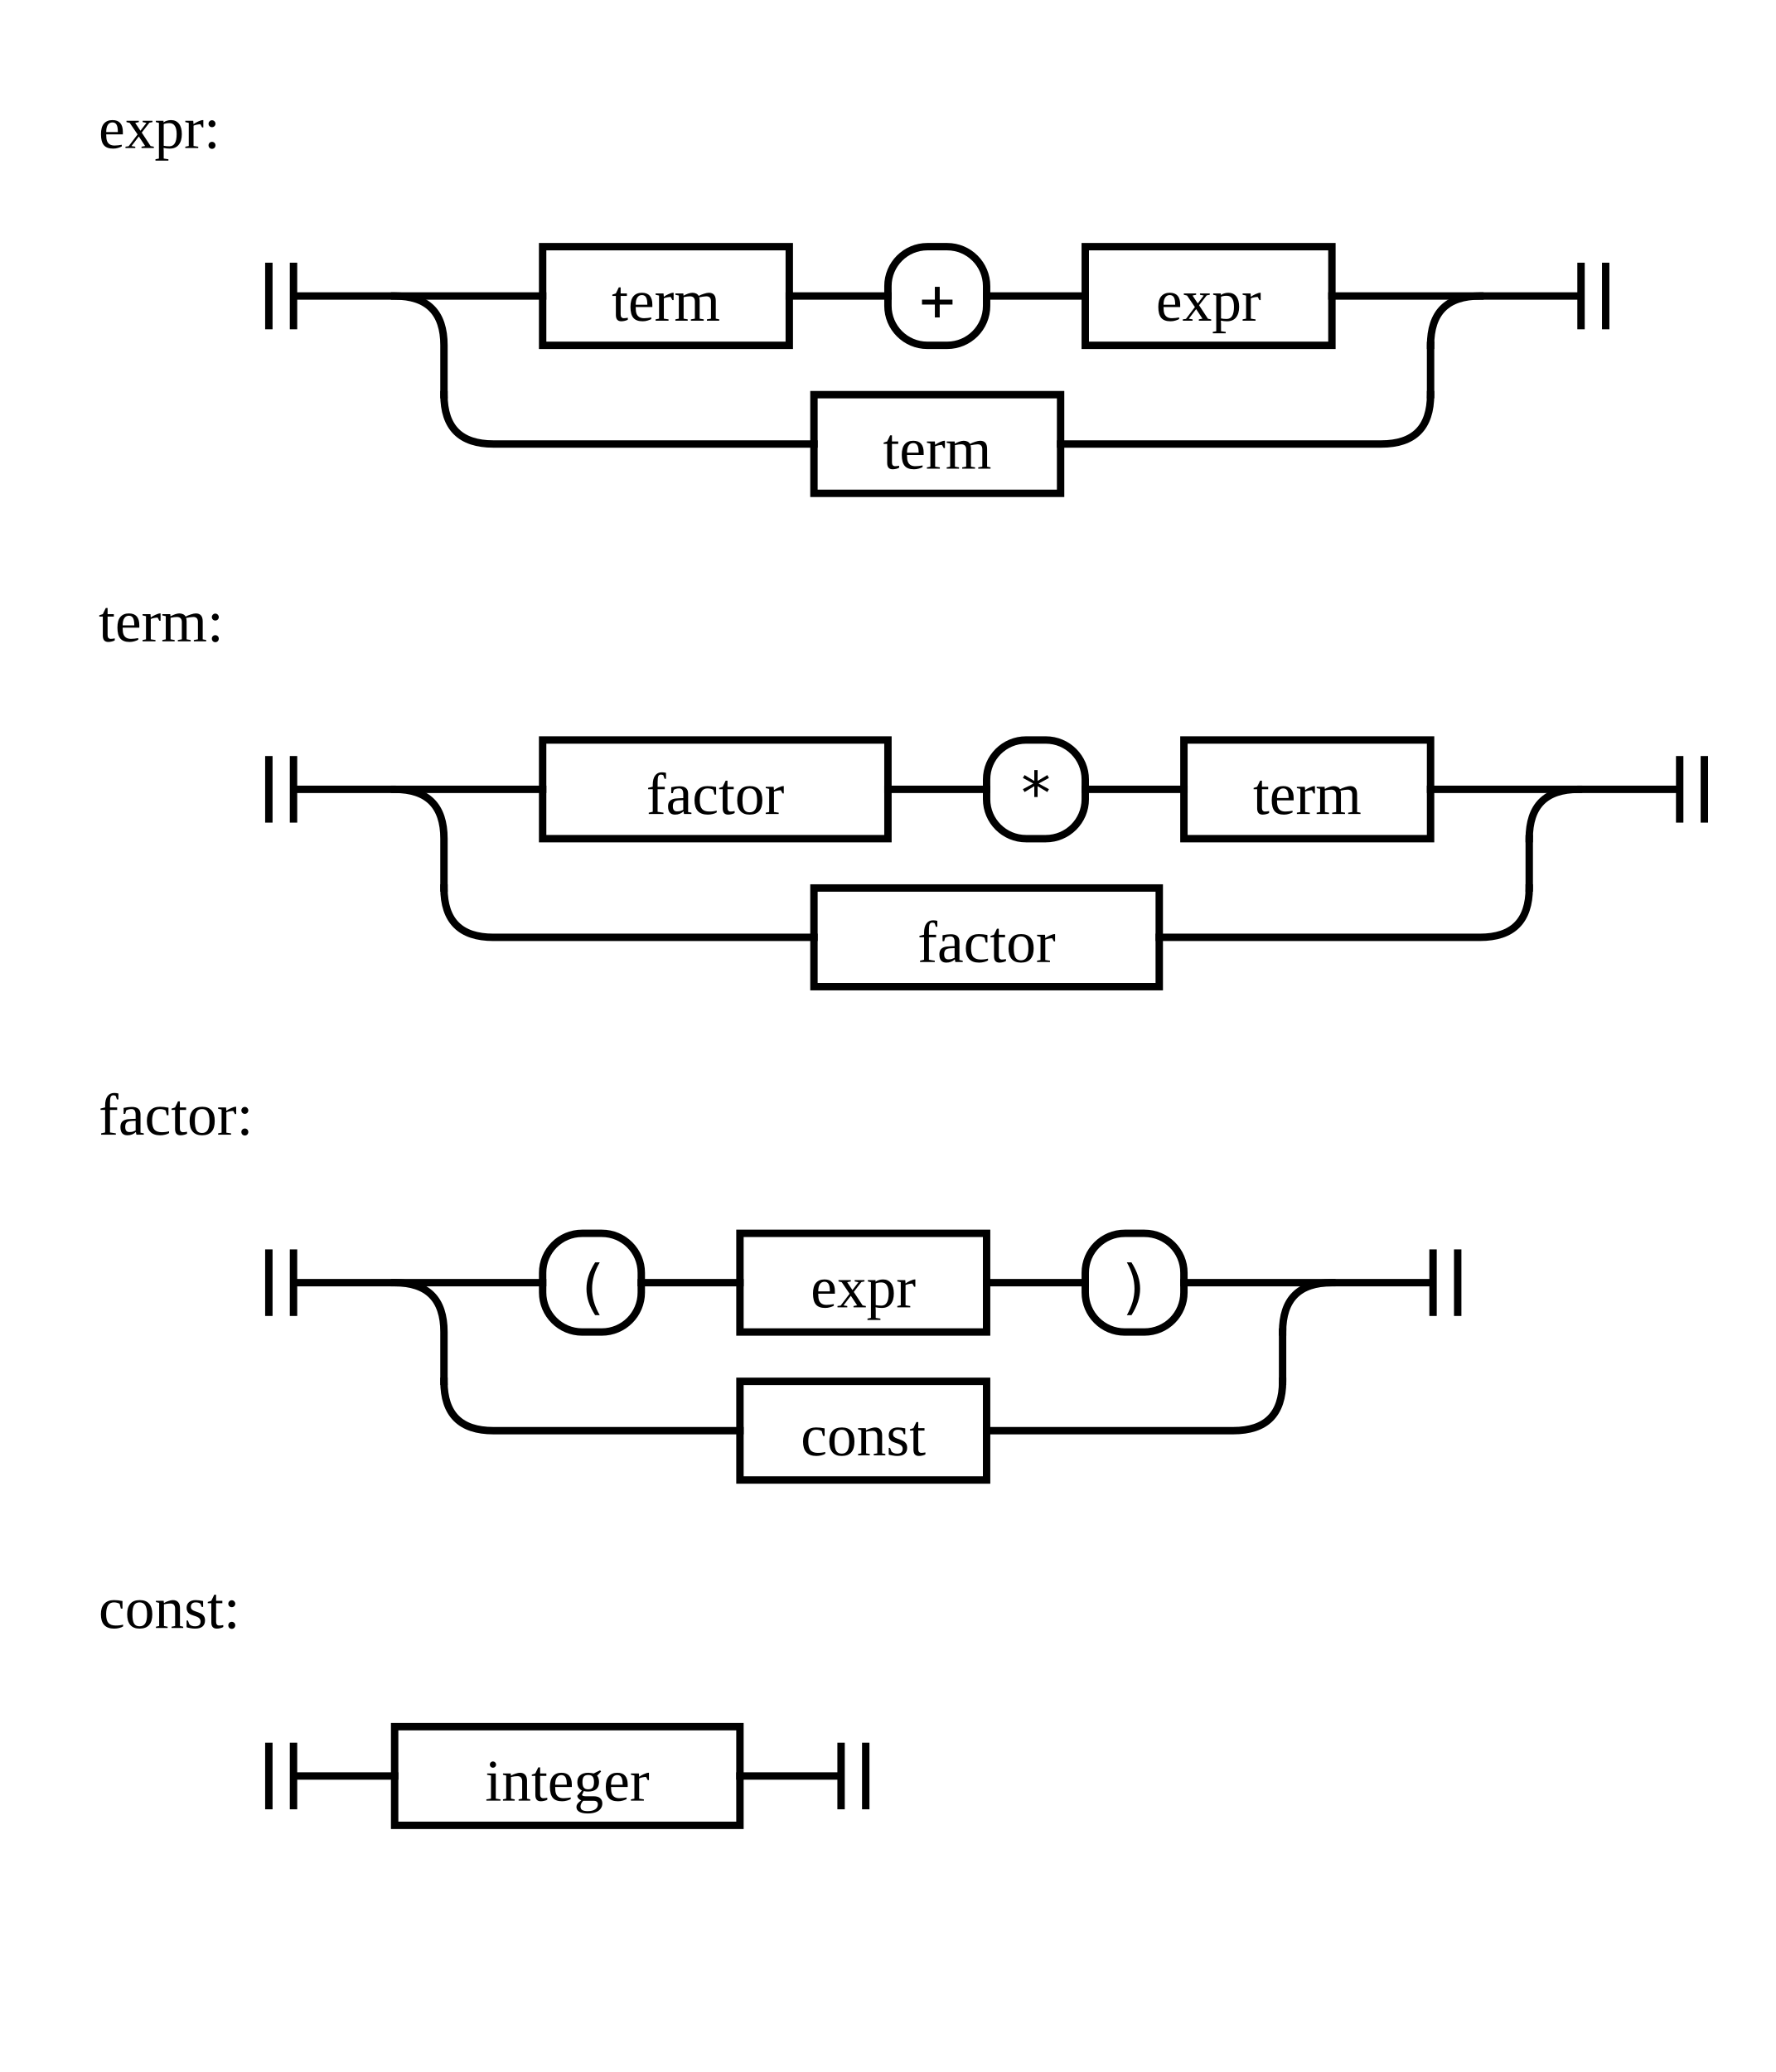
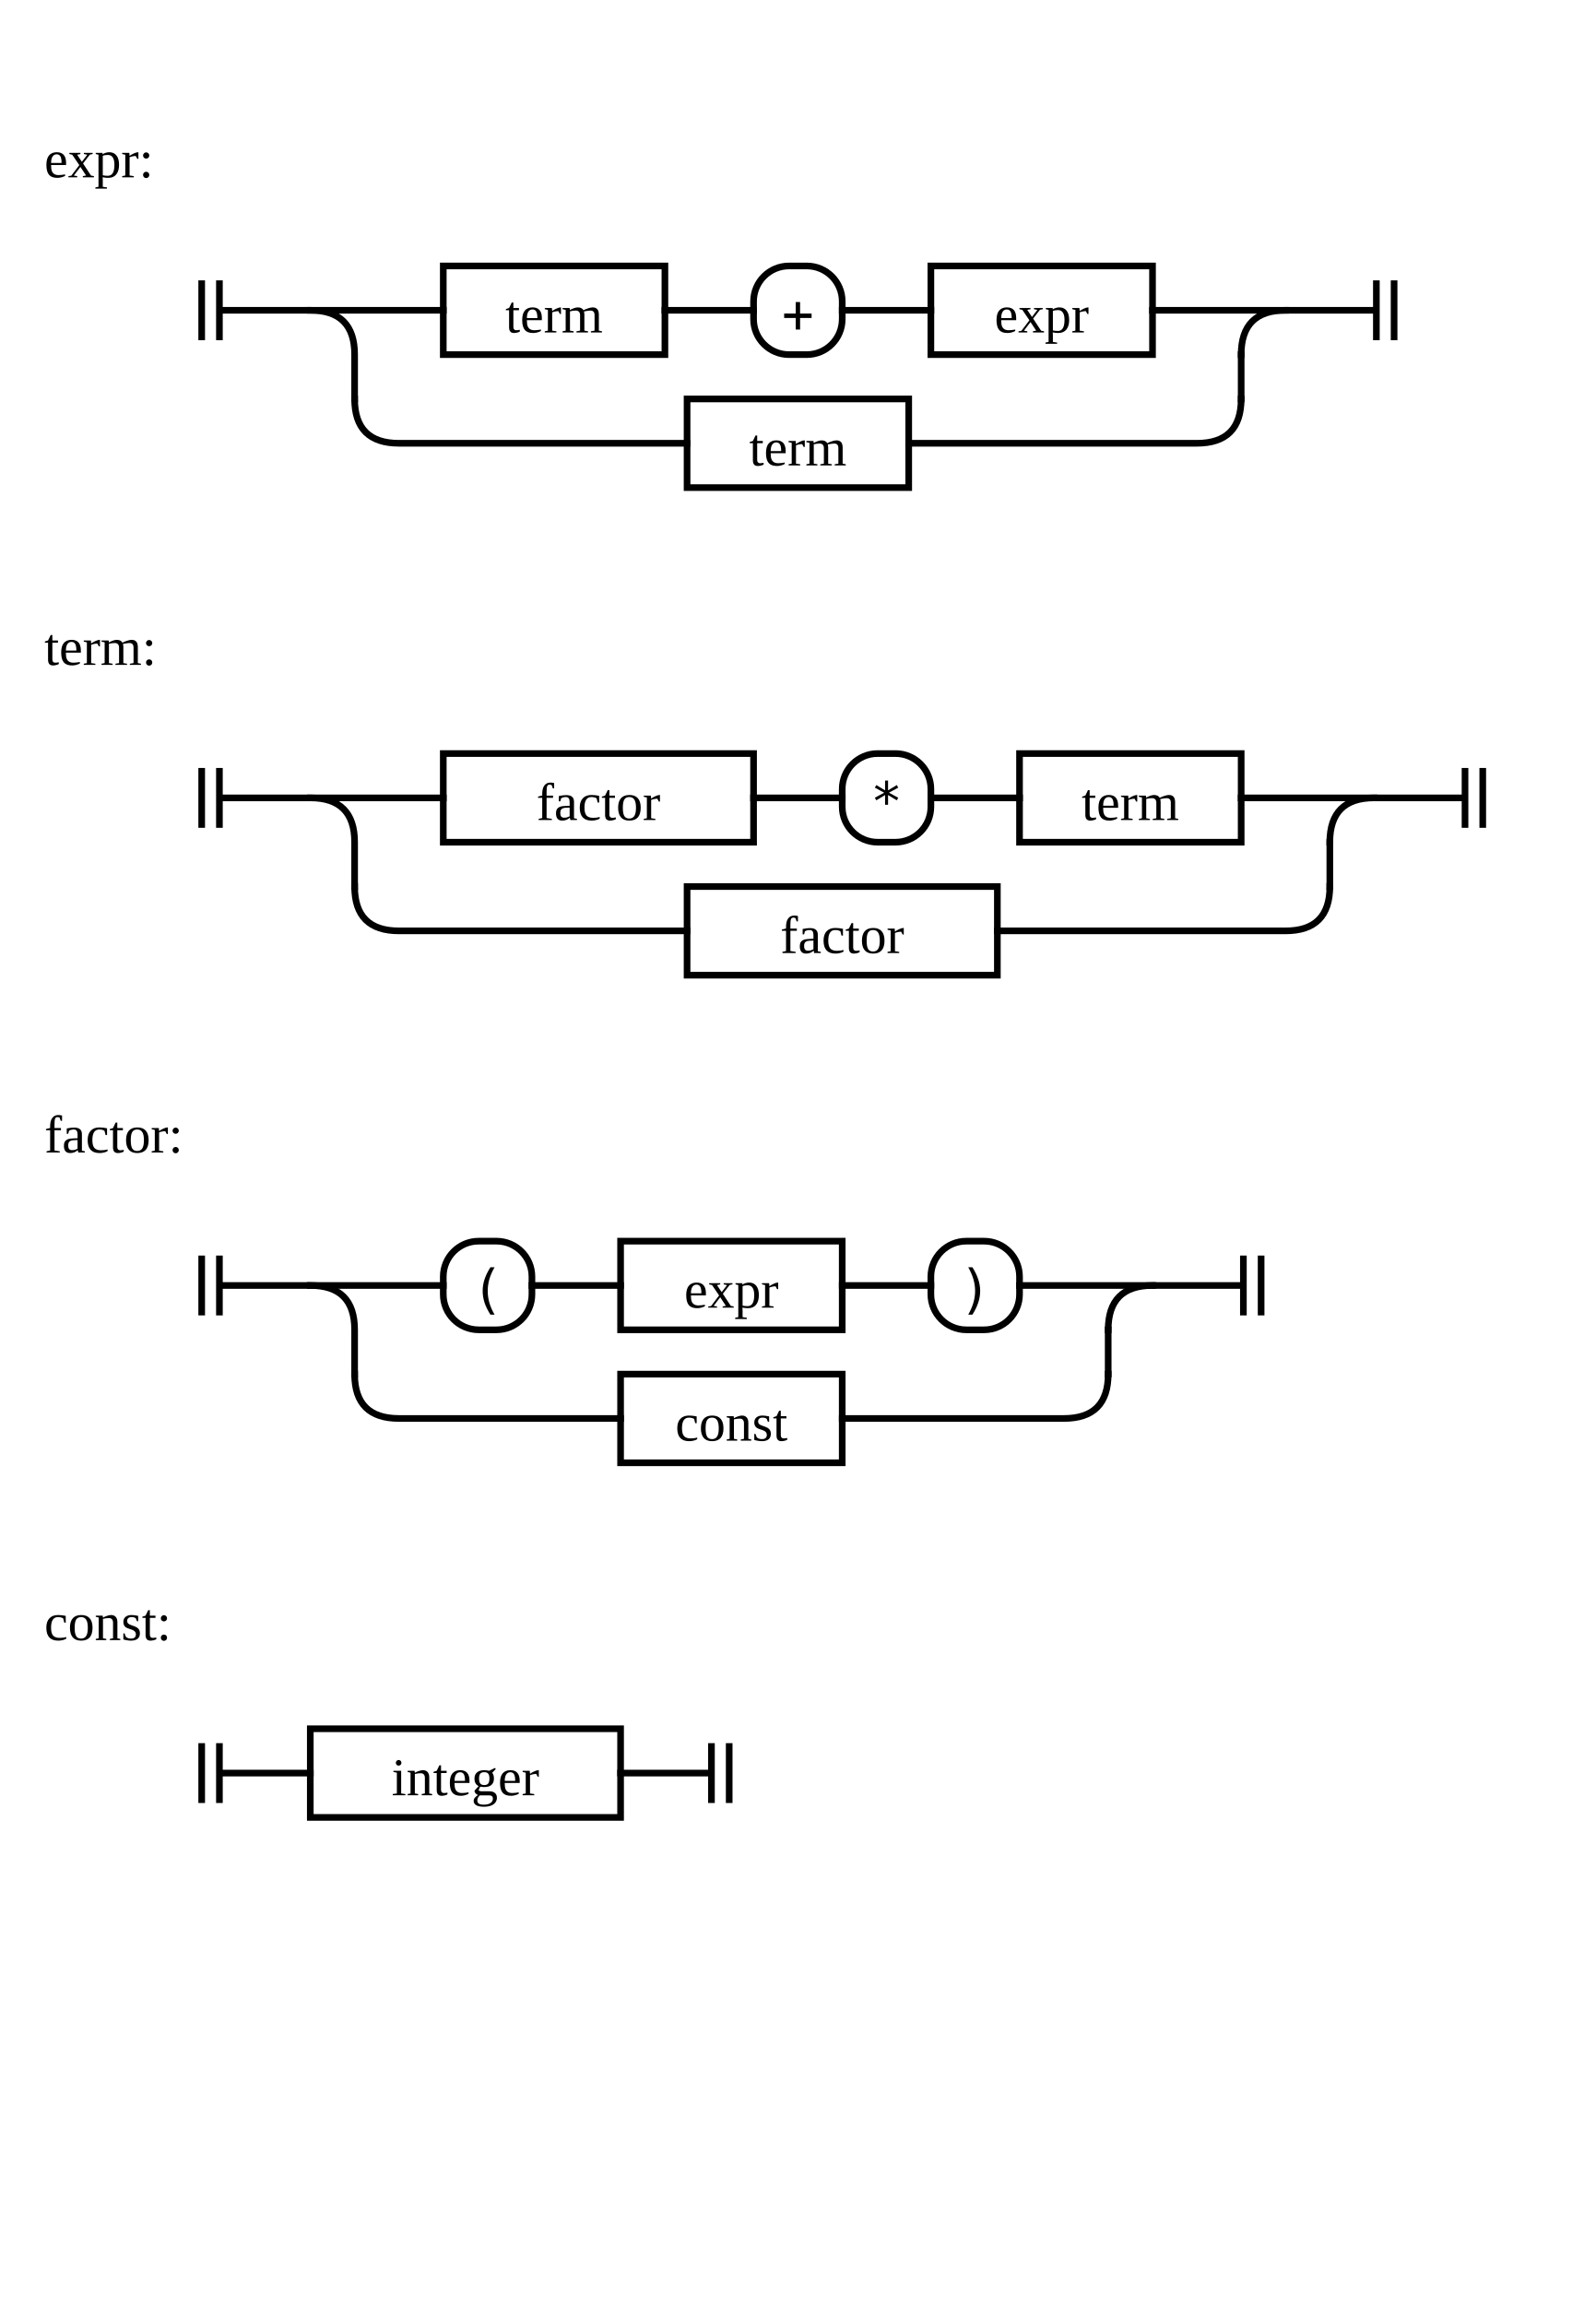
- <svg xmlns="http://www.w3.org/2000/svg" xmlns:xlink="http://www.w3.org/1999/xlink" viewBox="-20 -50 360 420" width="360" height="420">
+ <svg xmlns="http://www.w3.org/2000/svg" width="360" height="520">
  <style>
    rect, line, path { stroke-width: 1.5px; stroke: black; fill: transparent; }
    rect, line, path { stroke-linecap: square; stroke-linejoin: rounded; }
    path { fill: transparent; }
    text.literal { font-family: monospace; }
    line.ellipsis { stroke-dasharray: 1 3.5; }
+     tspan.hex { font-family: monospace; font-size: 90%; }
+     path.arrow { fill: black; }
  </style>
-   <defs>
-     <g id="rrd:station">
-       <path d="M.5 -6 v12 m 5 0 v-12" class="station" />
-     </g>
-     <g id="rrd:arrow-ltr">
-       <polyline points="2,-4 10,0 2,4" class="arrow" />
-     </g>
-     <g id="rrd:arrow-rtl" transform="scale(-1 1) translate(-10 0)">
-       <use xlink:href="#rrd:arrow-ltr" />
-     </g>
-   </defs>
-   <g transform="translate(40 0)">
-     <text x="-40" y="-20">expr:</text>
-     <use xlink:href="#rrd:station" x="0" y="10" transform="scale(-1 1)" />
-     <use xlink:href="#rrd:station" x="260" y="10" />
-     <rect x="50" y="0" height="20" width="50" rx="0" ry="0" class="rule" />
-     <text x="75" y="15" text-anchor="middle" class="rule">term</text>
-     <rect x="120" y="0" height="20" width="20" rx="8" ry="8" class="literal" />
-     <text x="130" y="15" text-anchor="middle" class="literal">+</text>
-     <rect x="160" y="0" height="20" width="50" rx="0" ry="0" class="rule" />
-     <text x="185" y="15" text-anchor="middle" class="rule">expr</text>
-     <rect x="105" y="30" height="20" width="50" rx="0" ry="0" class="rule" />
-     <text x="130" y="45" text-anchor="middle" class="rule">term</text>
-     <path d="M230 20 v10" />
-     <path d="M155 40 h65 q10 0 10 -10" />
-     <path d="M30 30 q0 10 10 10 h65" />
-     <path d="M230 20 q0 -10 10 -10" />
-     <path d="M210 10 h50" />
-     <path d="M140 10 h20" />
-     <path d="M100 10 h20" />
-     <path d="M20 10 q10 0 10 10 v10" />
-     <path d="M0 10 h50" />
+   <g transform="translate(40 50)">
+     <text x="-30" y="-10">expr:</text>
+     <path d="M5.5 14 v12 m 4 0 v-12" class="station" />
+     <path d="M270.5 14 v12 m 4 0 v-12" class="station" />
+     <rect x="60" y="10" height="20" width="50" rx="0" ry="0" class="rule" />
+     <text x="85" y="25" text-anchor="middle" class="rule">term</text>
+     <rect x="130" y="10" height="20" width="20" rx="8" ry="8" class="literal" />
+     <text x="140" y="25" text-anchor="middle" class="literal">+</text>
+     <rect x="170" y="10" height="20" width="50" rx="0" ry="0" class="rule" />
+     <text x="195" y="25" text-anchor="middle" class="rule">expr</text>
+     <rect x="115" y="40" height="20" width="50" rx="0" ry="0" class="rule" />
+     <text x="140" y="55" text-anchor="middle" class="rule">term</text>
+     <path d="M240 30 v10" />
+     <path d="M165 50 h65 q10 0 10 -10" />
+     <path d="M40 40 q0 10 10 10 h65" />
+     <path d="M240 30 q0 -10 10 -10" />
+     <path d="M220 20 h50" />
+     <path d="M150 20 h20" />
+     <path d="M110 20 h20" />
+     <path d="M30 20 q10 0 10 10 v10" />
+     <path d="M10 20 h50" />
  </g>
-   <g transform="translate(40 100)">
-     <text x="-40" y="-20">term:</text>
-     <use xlink:href="#rrd:station" x="0" y="10" transform="scale(-1 1)" />
-     <use xlink:href="#rrd:station" x="280" y="10" />
-     <rect x="50" y="0" height="20" width="70" rx="0" ry="0" class="rule" />
-     <text x="85" y="15" text-anchor="middle" class="rule">factor</text>
-     <rect x="140" y="0" height="20" width="20" rx="8" ry="8" class="literal" />
-     <text x="150" y="15" text-anchor="middle" class="literal">*</text>
-     <rect x="180" y="0" height="20" width="50" rx="0" ry="0" class="rule" />
-     <text x="205" y="15" text-anchor="middle" class="rule">term</text>
-     <rect x="105" y="30" height="20" width="70" rx="0" ry="0" class="rule" />
-     <text x="140" y="45" text-anchor="middle" class="rule">factor</text>
-     <path d="M250 20 v10" />
-     <path d="M175 40 h65 q10 0 10 -10" />
-     <path d="M30 30 q0 10 10 10 h65" />
-     <path d="M250 20 q0 -10 10 -10" />
-     <path d="M230 10 h50" />
-     <path d="M160 10 h20" />
-     <path d="M120 10 h20" />
-     <path d="M20 10 q10 0 10 10 v10" />
-     <path d="M0 10 h50" />
+   <g transform="translate(40 160)">
+     <text x="-30" y="-10">term:</text>
+     <path d="M5.5 14 v12 m 4 0 v-12" class="station" />
+     <path d="M290.5 14 v12 m 4 0 v-12" class="station" />
+     <rect x="60" y="10" height="20" width="70" rx="0" ry="0" class="rule" />
+     <text x="95" y="25" text-anchor="middle" class="rule">factor</text>
+     <rect x="150" y="10" height="20" width="20" rx="8" ry="8" class="literal" />
+     <text x="160" y="25" text-anchor="middle" class="literal">*</text>
+     <rect x="190" y="10" height="20" width="50" rx="0" ry="0" class="rule" />
+     <text x="215" y="25" text-anchor="middle" class="rule">term</text>
+     <rect x="115" y="40" height="20" width="70" rx="0" ry="0" class="rule" />
+     <text x="150" y="55" text-anchor="middle" class="rule">factor</text>
+     <path d="M260 30 v10" />
+     <path d="M185 50 h65 q10 0 10 -10" />
+     <path d="M40 40 q0 10 10 10 h65" />
+     <path d="M260 30 q0 -10 10 -10" />
+     <path d="M240 20 h50" />
+     <path d="M170 20 h20" />
+     <path d="M130 20 h20" />
+     <path d="M30 20 q10 0 10 10 v10" />
+     <path d="M10 20 h50" />
  </g>
-   <g transform="translate(40 200)">
-     <text x="-40" y="-20">factor:</text>
-     <use xlink:href="#rrd:station" x="0" y="10" transform="scale(-1 1)" />
-     <use xlink:href="#rrd:station" x="230" y="10" />
-     <rect x="50" y="0" height="20" width="20" rx="8" ry="8" class="literal" />
-     <text x="60" y="15" text-anchor="middle" class="literal">(</text>
-     <rect x="90" y="0" height="20" width="50" rx="0" ry="0" class="rule" />
-     <text x="115" y="15" text-anchor="middle" class="rule">expr</text>
-     <rect x="160" y="0" height="20" width="20" rx="8" ry="8" class="literal" />
-     <text x="170" y="15" text-anchor="middle" class="literal">)</text>
-     <rect x="90" y="30" height="20" width="50" rx="0" ry="0" class="rule" />
-     <text x="115" y="45" text-anchor="middle" class="rule">const</text>
-     <path d="M200 20 v10" />
-     <path d="M140 40 h50 q10 0 10 -10" />
-     <path d="M30 30 q0 10 10 10 h50" />
-     <path d="M200 20 q0 -10 10 -10" />
-     <path d="M180 10 h50" />
-     <path d="M140 10 h20" />
-     <path d="M70 10 h20" />
-     <path d="M20 10 q10 0 10 10 v10" />
-     <path d="M0 10 h50" />
+   <g transform="translate(40 270)">
+     <text x="-30" y="-10">factor:</text>
+     <path d="M5.5 14 v12 m 4 0 v-12" class="station" />
+     <path d="M240.5 14 v12 m 4 0 v-12" class="station" />
+     <rect x="60" y="10" height="20" width="20" rx="8" ry="8" class="literal" />
+     <text x="70" y="25" text-anchor="middle" class="literal">(</text>
+     <rect x="100" y="10" height="20" width="50" rx="0" ry="0" class="rule" />
+     <text x="125" y="25" text-anchor="middle" class="rule">expr</text>
+     <rect x="170" y="10" height="20" width="20" rx="8" ry="8" class="literal" />
+     <text x="180" y="25" text-anchor="middle" class="literal">)</text>
+     <rect x="100" y="40" height="20" width="50" rx="0" ry="0" class="rule" />
+     <text x="125" y="55" text-anchor="middle" class="rule">const</text>
+     <path d="M210 30 v10" />
+     <path d="M150 50 h50 q10 0 10 -10" />
+     <path d="M40 40 q0 10 10 10 h50" />
+     <path d="M210 30 q0 -10 10 -10" />
+     <path d="M190 20 h50" />
+     <path d="M150 20 h20" />
+     <path d="M80 20 h20" />
+     <path d="M30 20 q10 0 10 10 v10" />
+     <path d="M10 20 h50" />
  </g>
-   <g transform="translate(40 300)">
-     <text x="-40" y="-20">const:</text>
-     <use xlink:href="#rrd:station" x="0" y="10" transform="scale(-1 1)" />
-     <use xlink:href="#rrd:station" x="110" y="10" />
-     <rect x="20" y="0" height="20" width="70" rx="0" ry="0" class="rule" />
-     <text x="55" y="15" text-anchor="middle" class="rule">integer</text>
-     <path d="M90 10 h20" />
-     <path d="M0 10 h20" />
+   <g transform="translate(40 380)">
+     <text x="-30" y="-10">const:</text>
+     <path d="M5.5 14 v12 m 4 0 v-12" class="station" />
+     <path d="M120.5 14 v12 m 4 0 v-12" class="station" />
+     <rect x="30" y="10" height="20" width="70" rx="0" ry="0" class="rule" />
+     <text x="65" y="25" text-anchor="middle" class="rule">integer</text>
+     <path d="M100 20 h20" />
+     <path d="M10 20 h20" />
  </g>
</svg>
